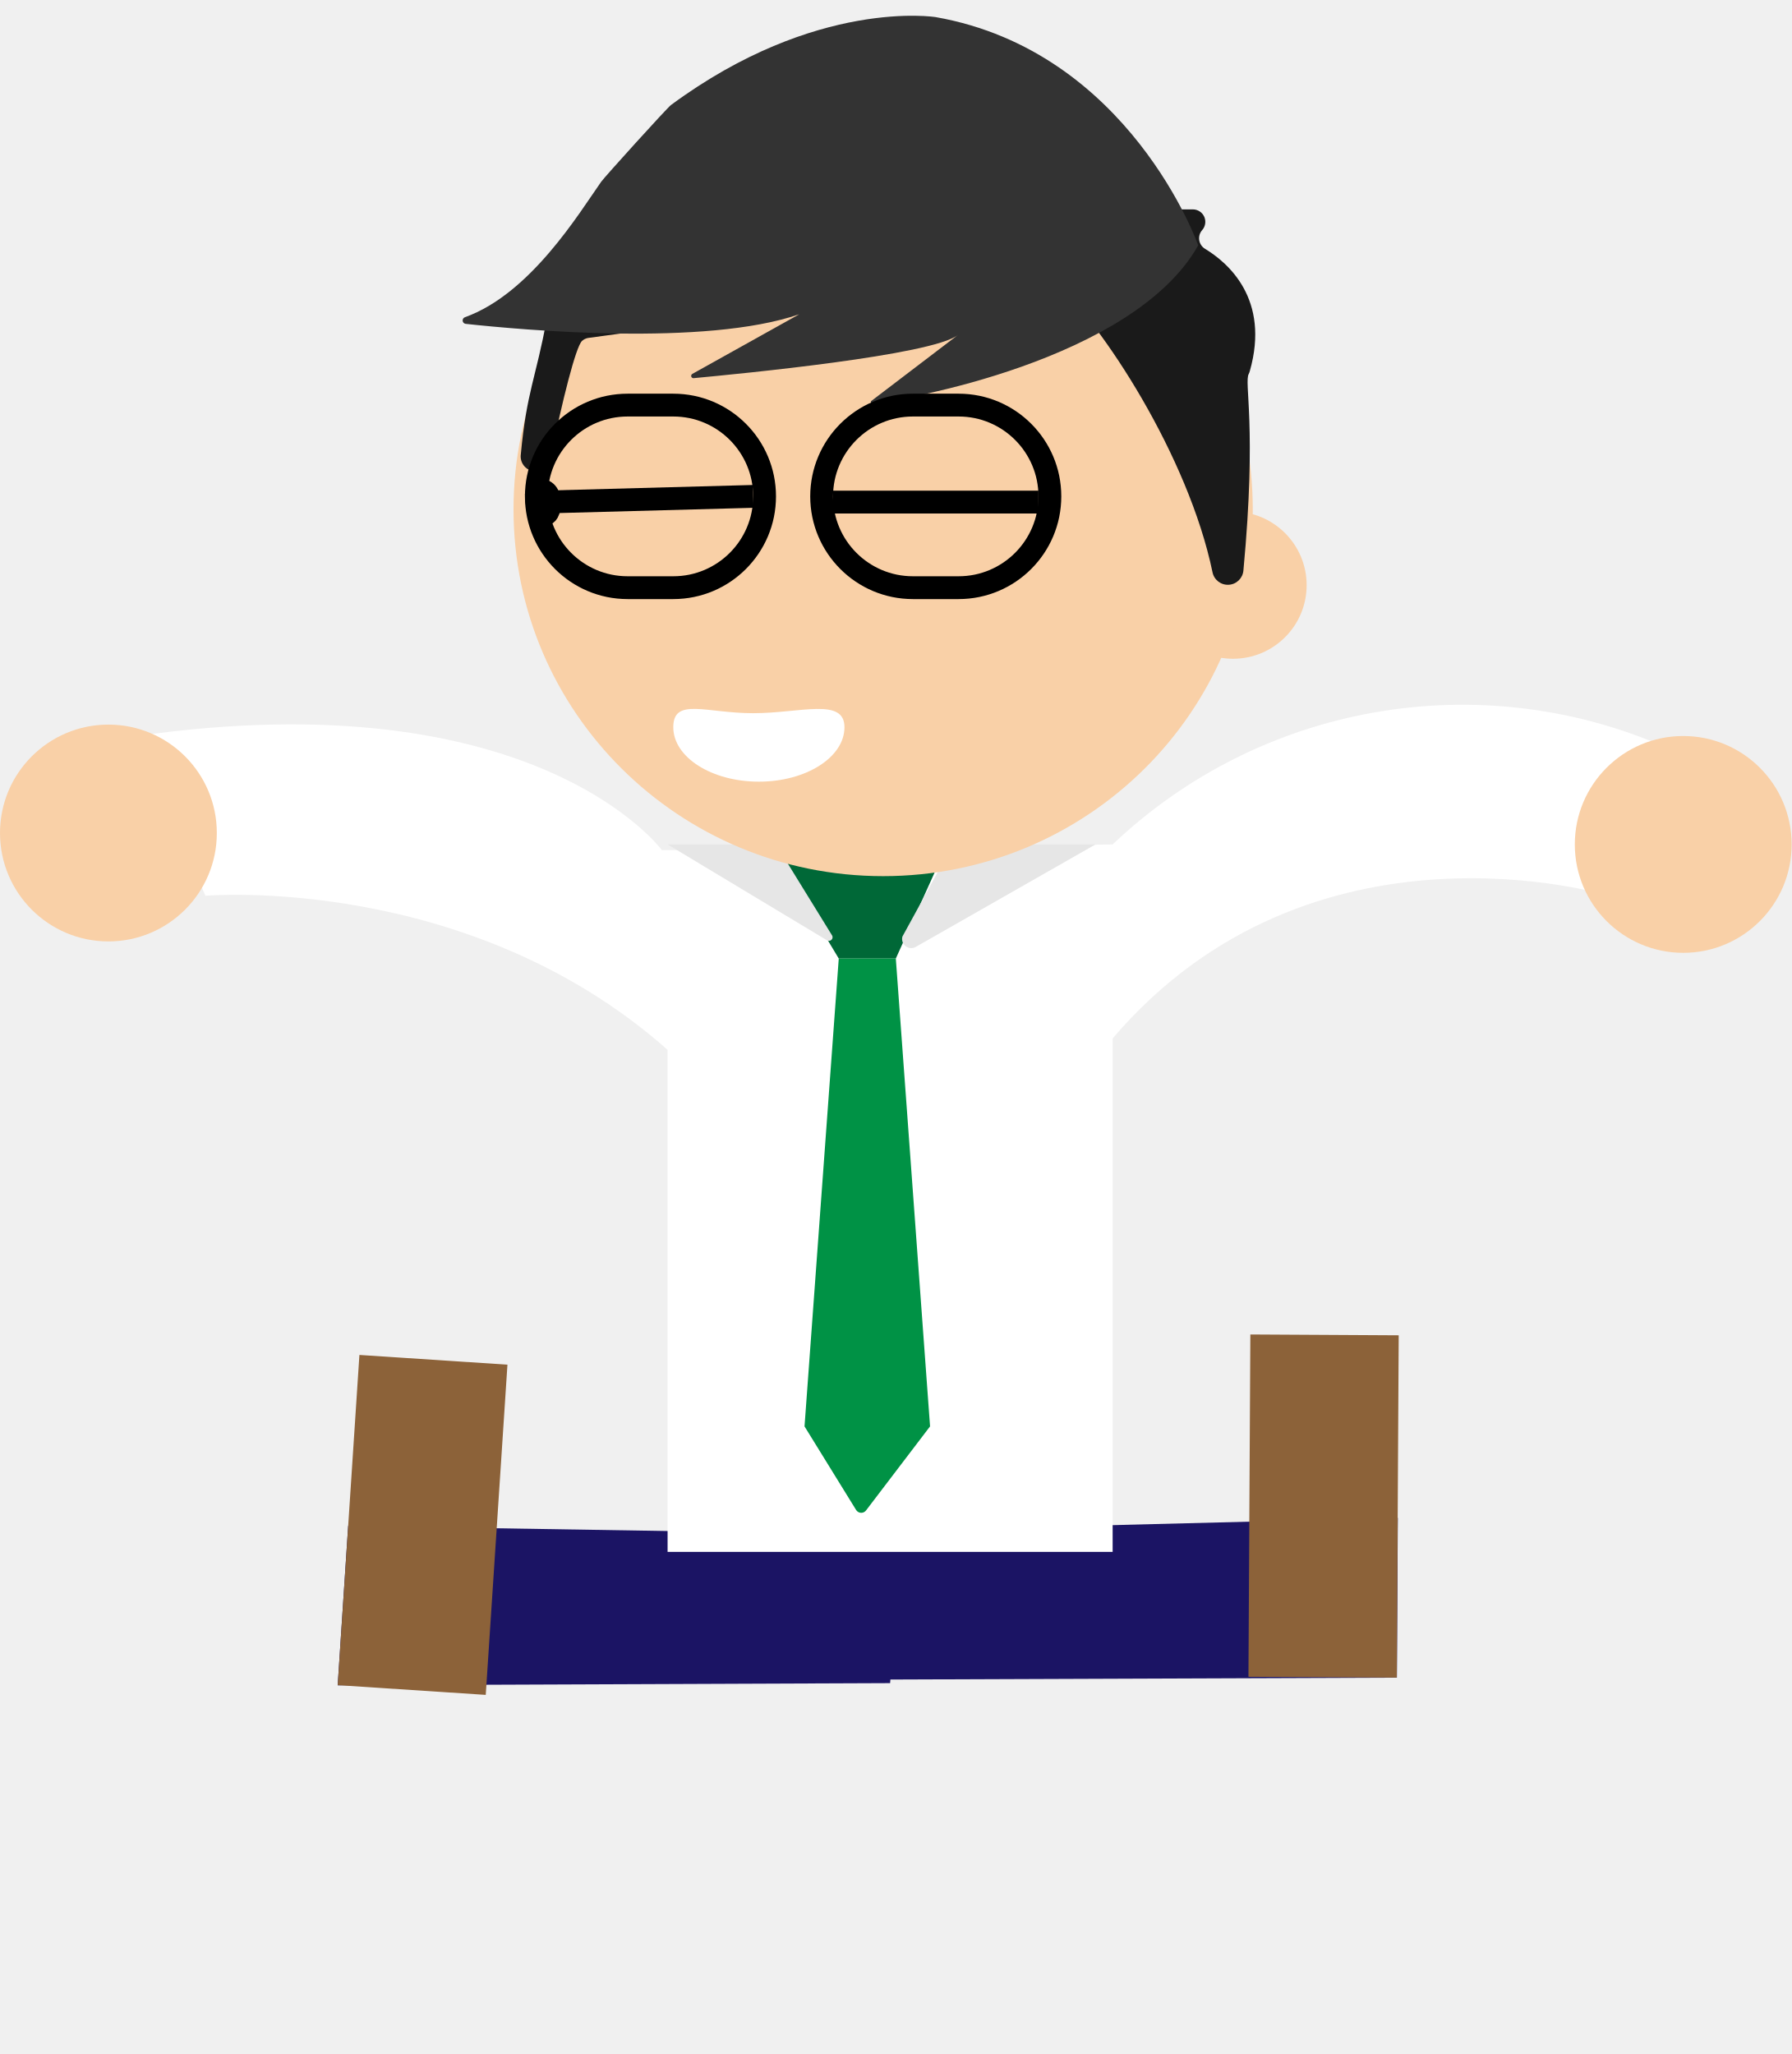
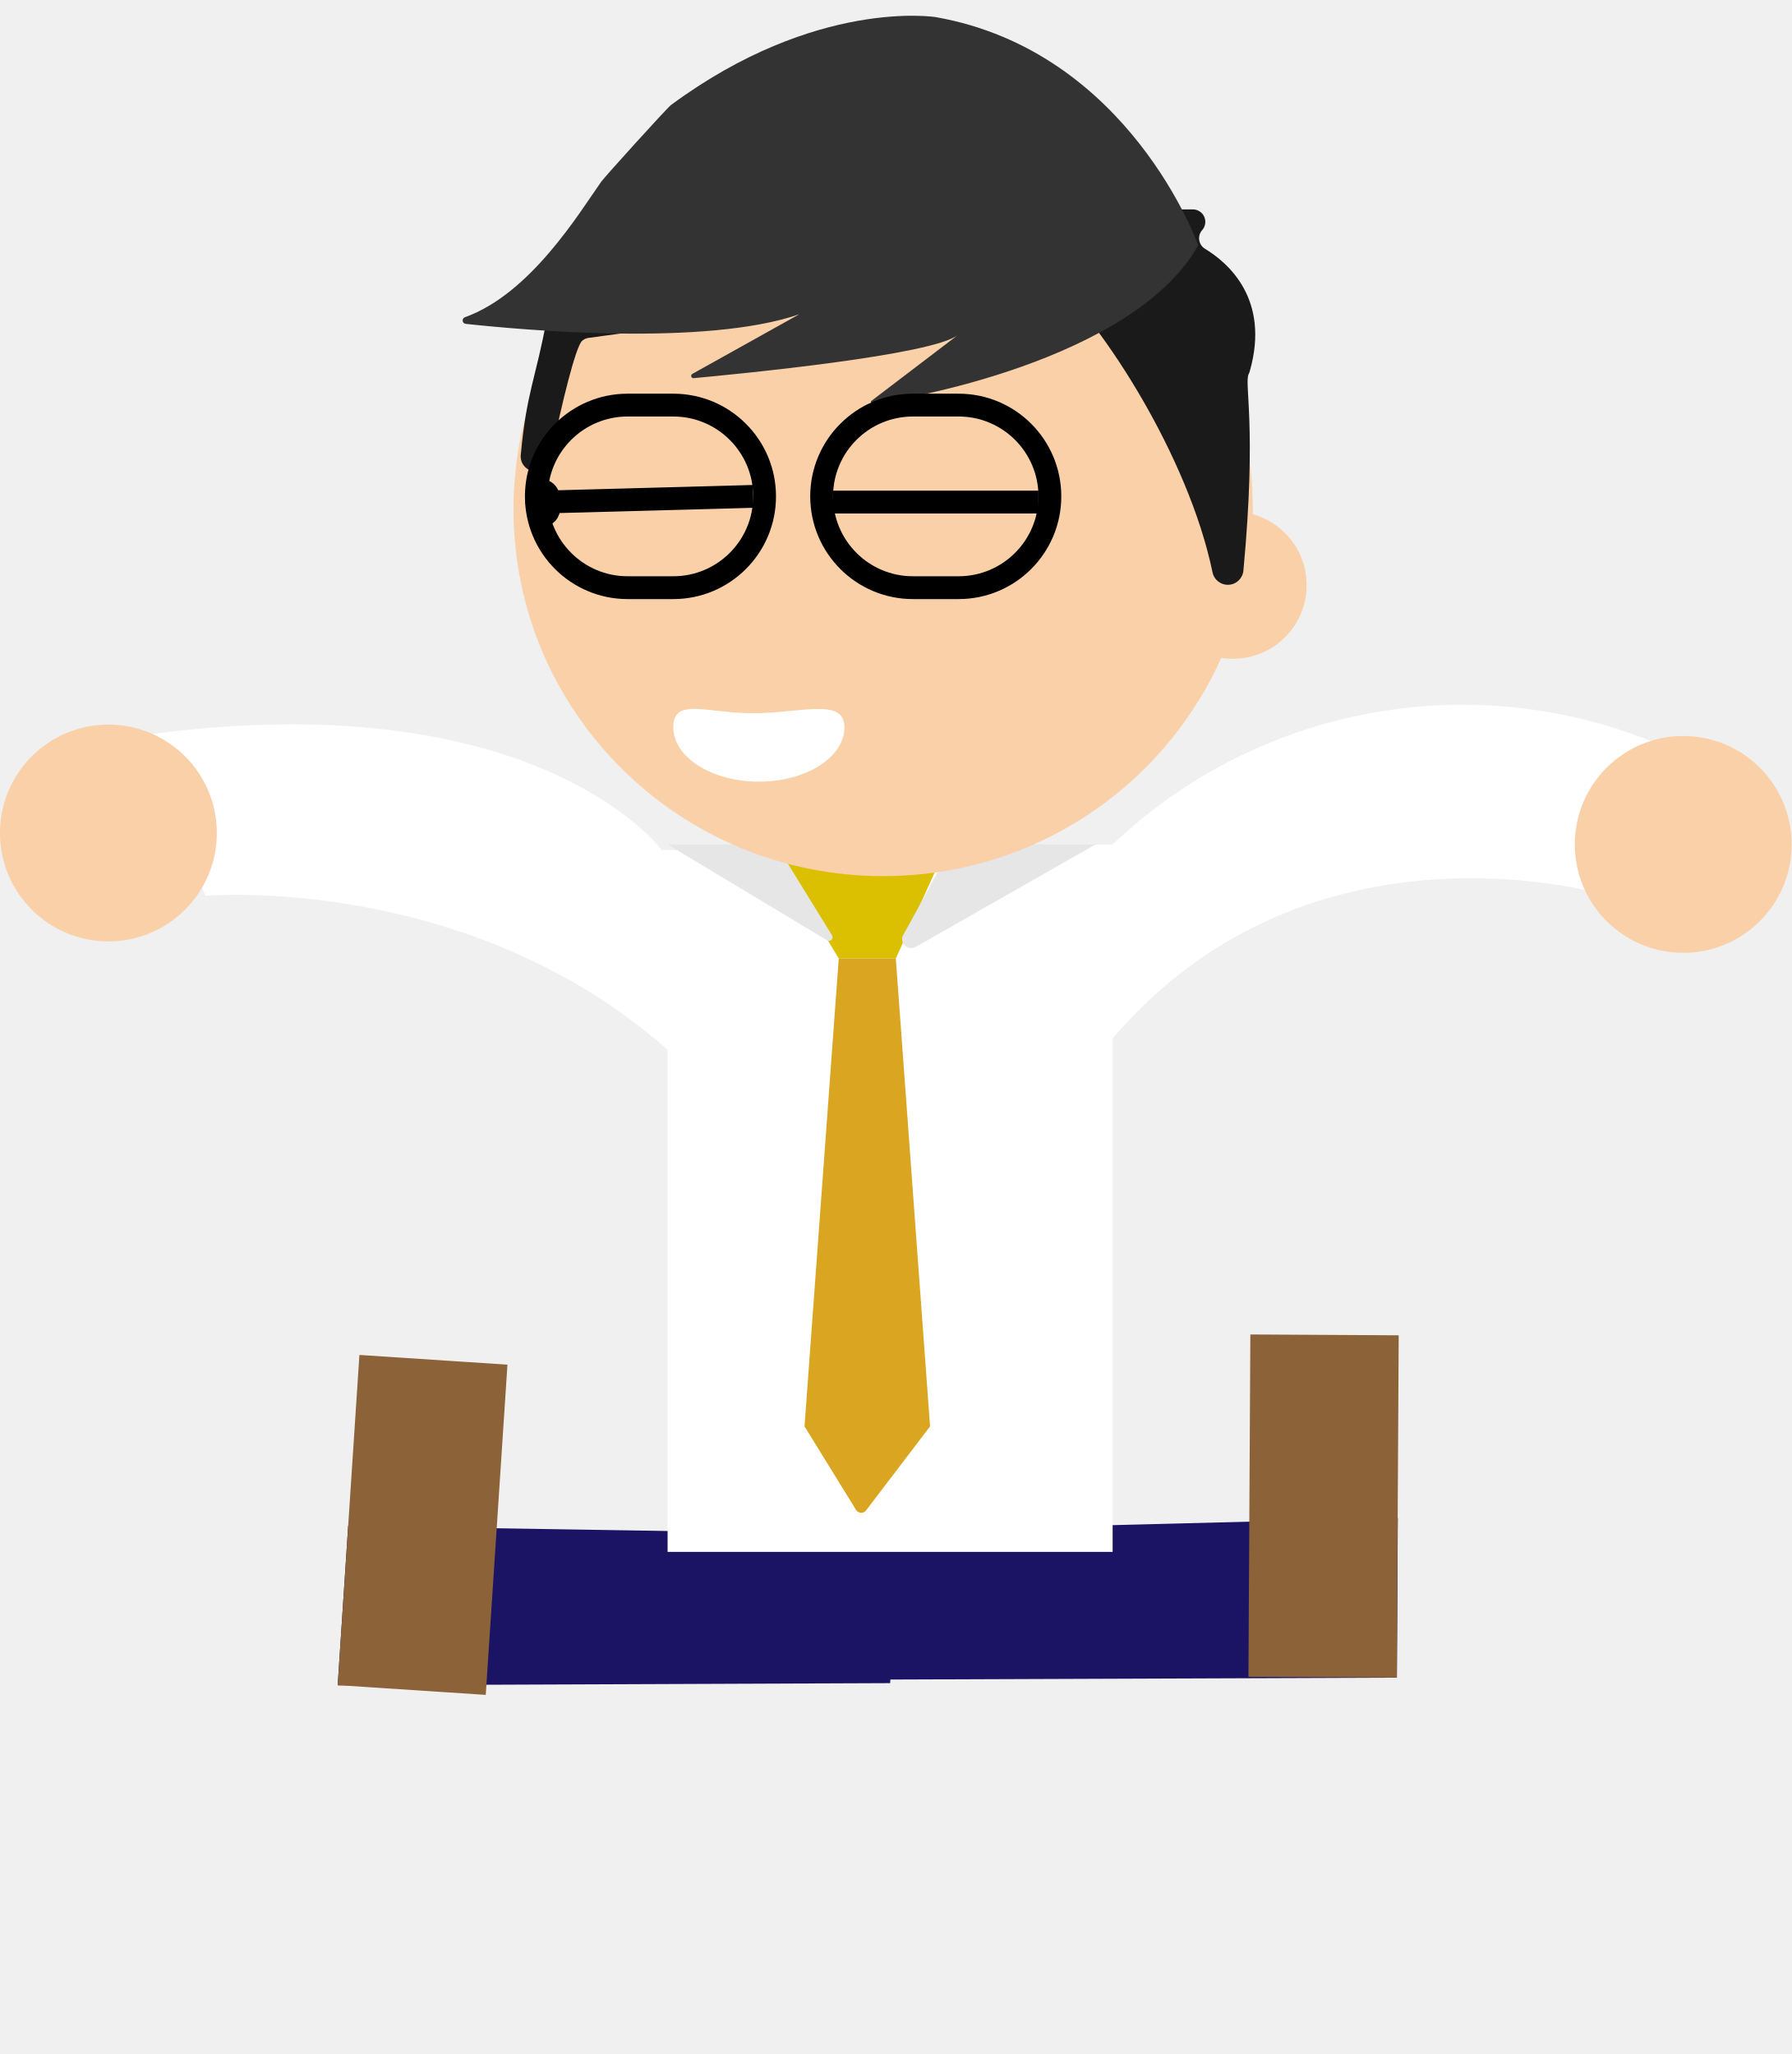
<svg xmlns="http://www.w3.org/2000/svg" height="180" viewBox="0 0 157 180" width="157">
  <path d="m122.41 147.02.08-14-45.44 1.15-.61 13.02z" fill="#1b1464" />
  <path d="m101 125.49h30v13h-30z" fill="#8c6239" transform="matrix(-.00558502 .9999844 -.9999844 -.00558502 248.62 16.72)" />
  <path d="m30.51 133.72-.92 13.97 48.41-.19 1-13z" fill="#1b1464" />
  <path d="m22.53 127.15h29v13h-29z" fill="#8c6239" transform="matrix(.06557729 -.9978475 .9978475 .06557729 -98.76 161.82)" />
  <path d="m58.5 92v44h39v-45c17.5-20.5 43.5-12.5 43.5-12.5l5-13a44.49 44.49 0 0 0 -48.5 8.5l-31.5.5h-8s-11-15-46-10l6 14s23-2 40.5 13.5" fill="#fff" />
  <circle cx="147.5" cy="74" fill="#f9d0a7" r="9.5" />
  <circle cx="9.5" cy="73" fill="#f9d0a7" r="9.5" />
-   <path d="m83.01 74-4.51 10h-5l-6-10z" fill="#006837" />
-   <path d="m78.5 84 3 41-5.59 7.34a.53.53 0 0 1 -.88 0l-4.53-7.34 3-41z" fill="#009245" />
+   <path d="m83.01 74-4.51 10h-5l-6-10z" fill="#DAC000" />
+   <path d="m78.5 84 3 41-5.59 7.34a.53.53 0 0 1 -.88 0l-4.53-7.34 3-41z" fill="#DAA520" />
  <path d="m83.5 74-4.42 8.07a.8.8 0 0 0 1.17.91l15.75-8.98z" fill="#e6e6e6" />
  <path d="m72.93 82-4.93-8h-9.5l14 8.42a.32.32 0 0 0 .43-.42z" fill="#e6e6e6" />
  <ellipse cx="77.39" cy="44.64" fill="#f9d0a7" rx="32.39" ry="32.14" />
  <circle cx="108.05" cy="51.28" fill="#f9d0a7" r="6.45" />
  <path d="m59 63.73c0 2.63 3.36 4.77 7.5 4.77s7.5-2.14 7.5-4.77-3.86-1.23-8-1.23-7-1.41-7 1.23z" fill="#fff" />
  <path d="m45.64 39.81c.5-5.47 1.36-6.81 2.26-11.81a1.09 1.09 0 0 1 .58-.78l22.76-11.57a1 1 0 0 1 .63-.11l22.37 2.81h10.3a1.09 1.09 0 0 1 .81 1.81 1.08 1.08 0 0 0 .24 1.64c2 1.21 5.73 4.39 3.93 10.72a1.17 1.17 0 0 1 -.09.24c-.44.8.73 4.45-.47 17.23a1.37 1.37 0 0 1 -2.71.15c-2.11-10.14-9.64-21.74-14.07-25.72a1.06 1.06 0 0 0 -.92-.23l-39.75 5.43a1.08 1.08 0 0 0 -.51.26c-.54.51-1.72 5.17-2.76 10.3a1.31 1.31 0 0 1 -2.6-.37z" fill="#1a1a1a" />
  <path d="m76.41 35.32c2.59-.17 22.91-3.74 28.59-13.82 0 0-6-17-23-20 0 0-10.46-1.7-23.2 7.7-.37.28-5.86 6.35-6.12 6.73-1.92 2.73-6.2 9.82-11.94 11.87a.3.3 0 0 0 .06.58c5 .54 21 2 29.24-.84l-9.36 5.22a.2.2 0 0 0 .1.38c4.14-.39 20.88-2 23.17-3.79l-7.6 5.79a.1.1 0 0 0 .06.18z" fill="#333" />
  <g stroke="#000" stroke-miterlimit="10" stroke-width="2">
    <rect fill="#f9d0a7" height="16" rx="8" width="20" x="72" y="35.5" />
    <rect fill="#f9d0a7" height="16" rx="8" width="20" x="47" y="35.5" />
    <path d="m47.5 44 18.5-.5" />
    <path d="m73 44h18" />
    <path d="m47 43.27a5.7 5.7 0 0 0 .2 1.49.64.64 0 0 0 .13.26.44.44 0 0 0 .66-.13 1.23 1.23 0 0 0 .14-.76 1.86 1.86 0 0 0 -.1-.7.7.7 0 0 0 -.51-.45.46.46 0 0 0 -.51.51" />
  </g>
</svg>
